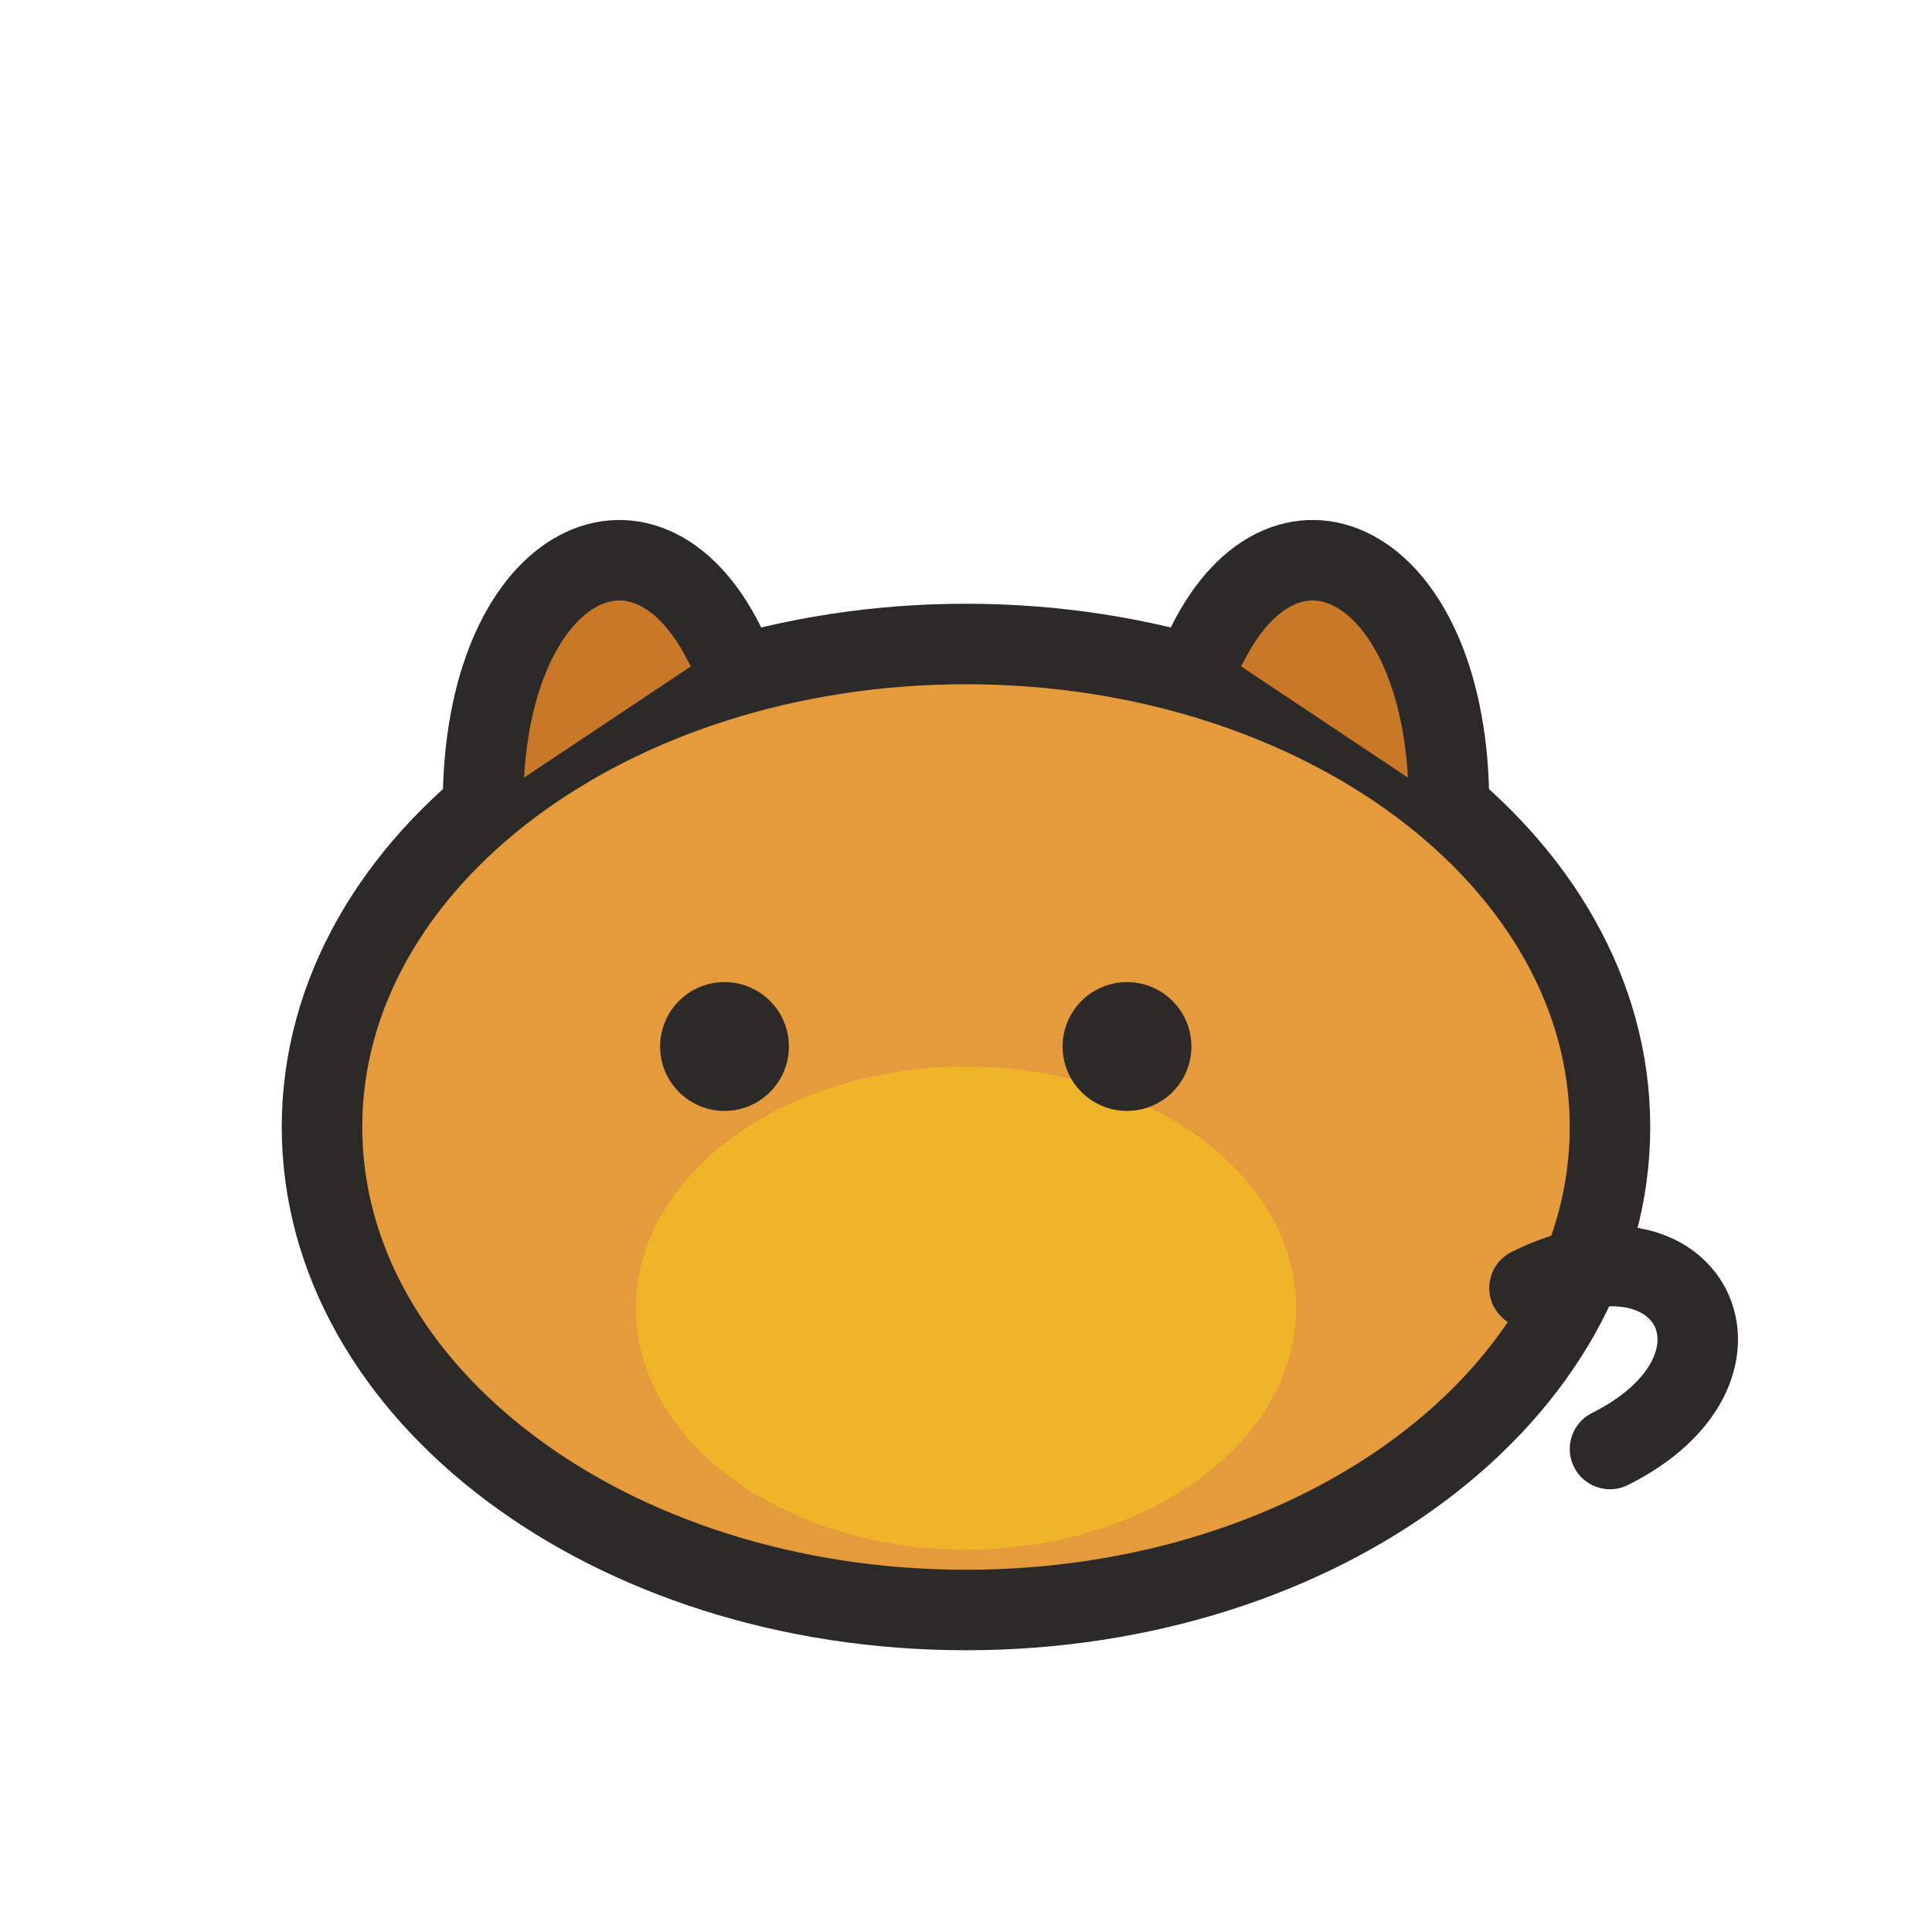
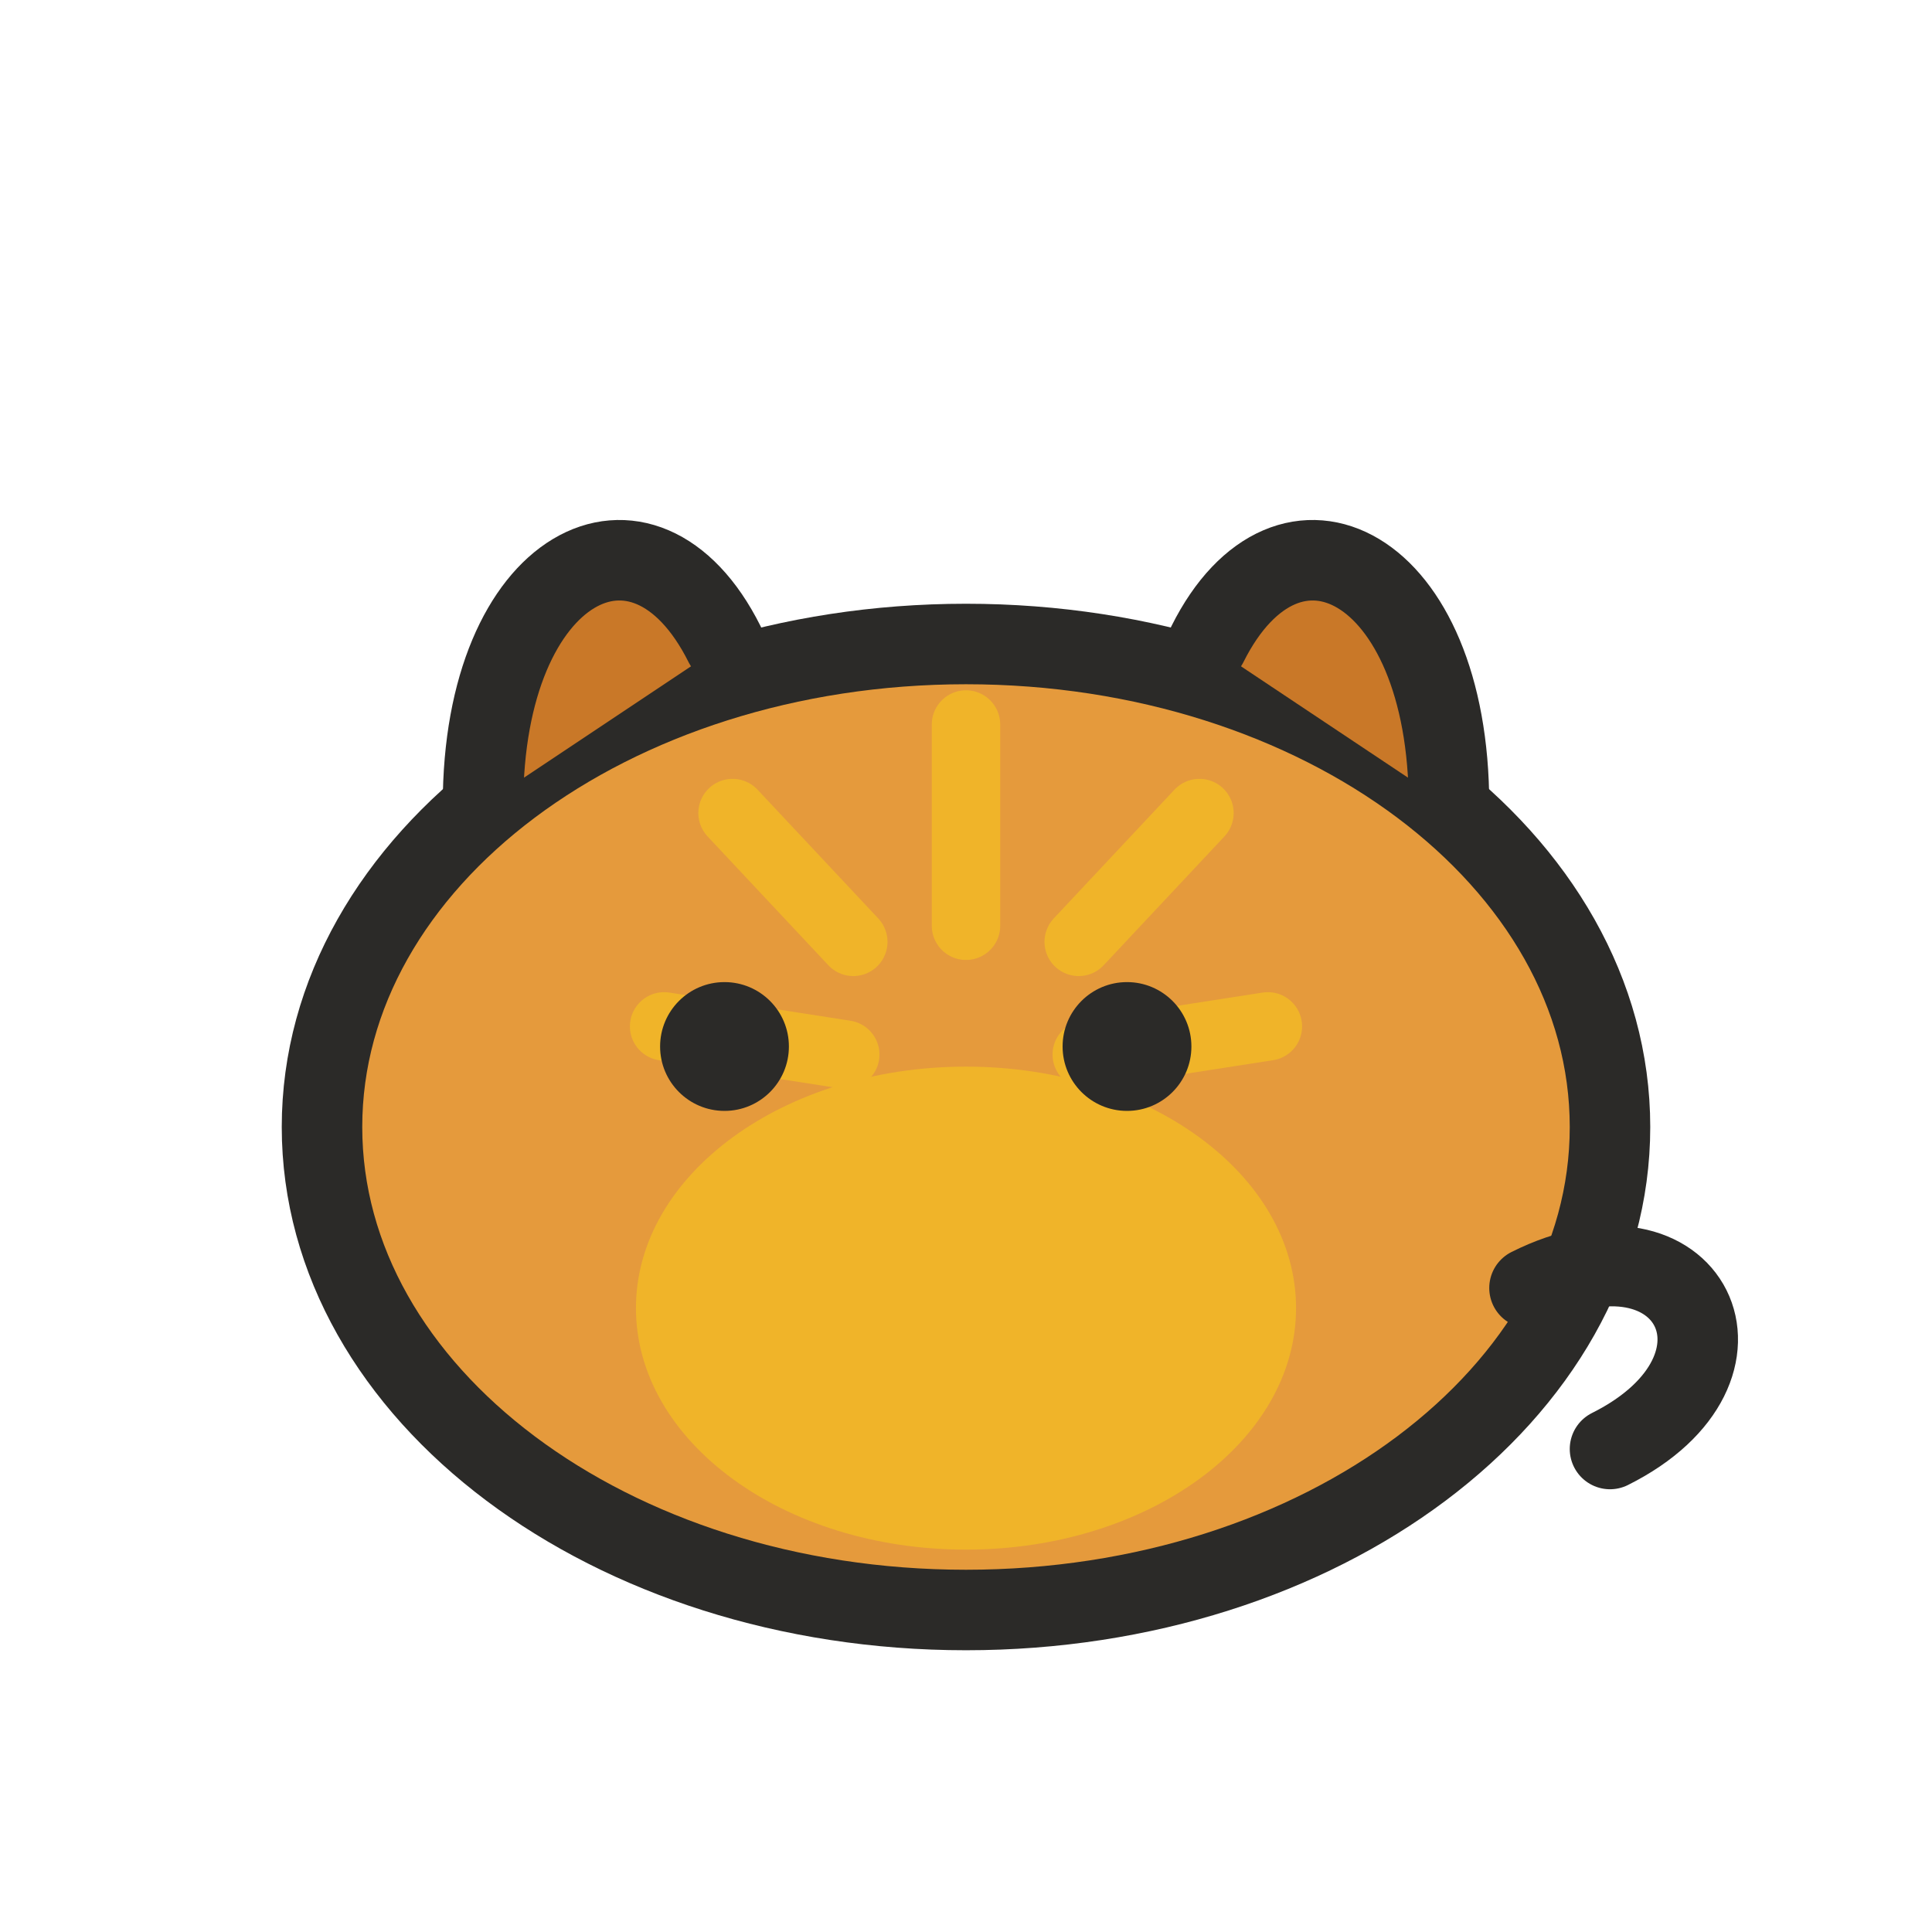
<svg xmlns="http://www.w3.org/2000/svg" width="48" height="48" viewBox="0 0 48 48" fill="none">
+   <defs>
+     <clipPath id="sunny-loaf-48">
+       <ellipse cx="24" cy="28" rx="16" ry="12" />
+     </clipPath>
+   </defs>
  <ellipse cx="24" cy="28" rx="16" ry="12" fill="#E59A3C" stroke="#2B2A28" stroke-width="2" stroke-linejoin="round" />
+   <g clip-path="url(#sunny-loaf-48)" stroke="#F0B429" stroke-width="1.7" stroke-linecap="round">
+     <path d="M24 18 L24 23" />
+     <path d="M18.2 20.2 L21.2 23.4" />
+     <path d="M29.8 20.2 L26.8 23.4" />
+     <path d="M16.5 25.5 L21 26.2" />
+     <path d="M31.5 25.5 L27 26.2" />
+   </g>
  <path d="M12 20 C12 14 16 12 18 16" fill="#C97828" stroke="#2B2A28" stroke-width="2" stroke-linecap="round" stroke-linejoin="round" />
  <path d="M36 20 C36 14 32 12 30 16" fill="#C97828" stroke="#2B2A28" stroke-width="2" stroke-linecap="round" stroke-linejoin="round" />
  <ellipse cx="24" cy="32.5" rx="8.2" ry="6" fill="#F0B429" />
  <circle cx="18" cy="26" r="1.6" fill="#2B2A28" />
  <circle cx="28" cy="26" r="1.6" fill="#2B2A28" />
  <path d="M38 32 C42 30 44 34 40 36" fill="none" stroke="#2B2A28" stroke-width="2" stroke-linecap="round" />
</svg>
